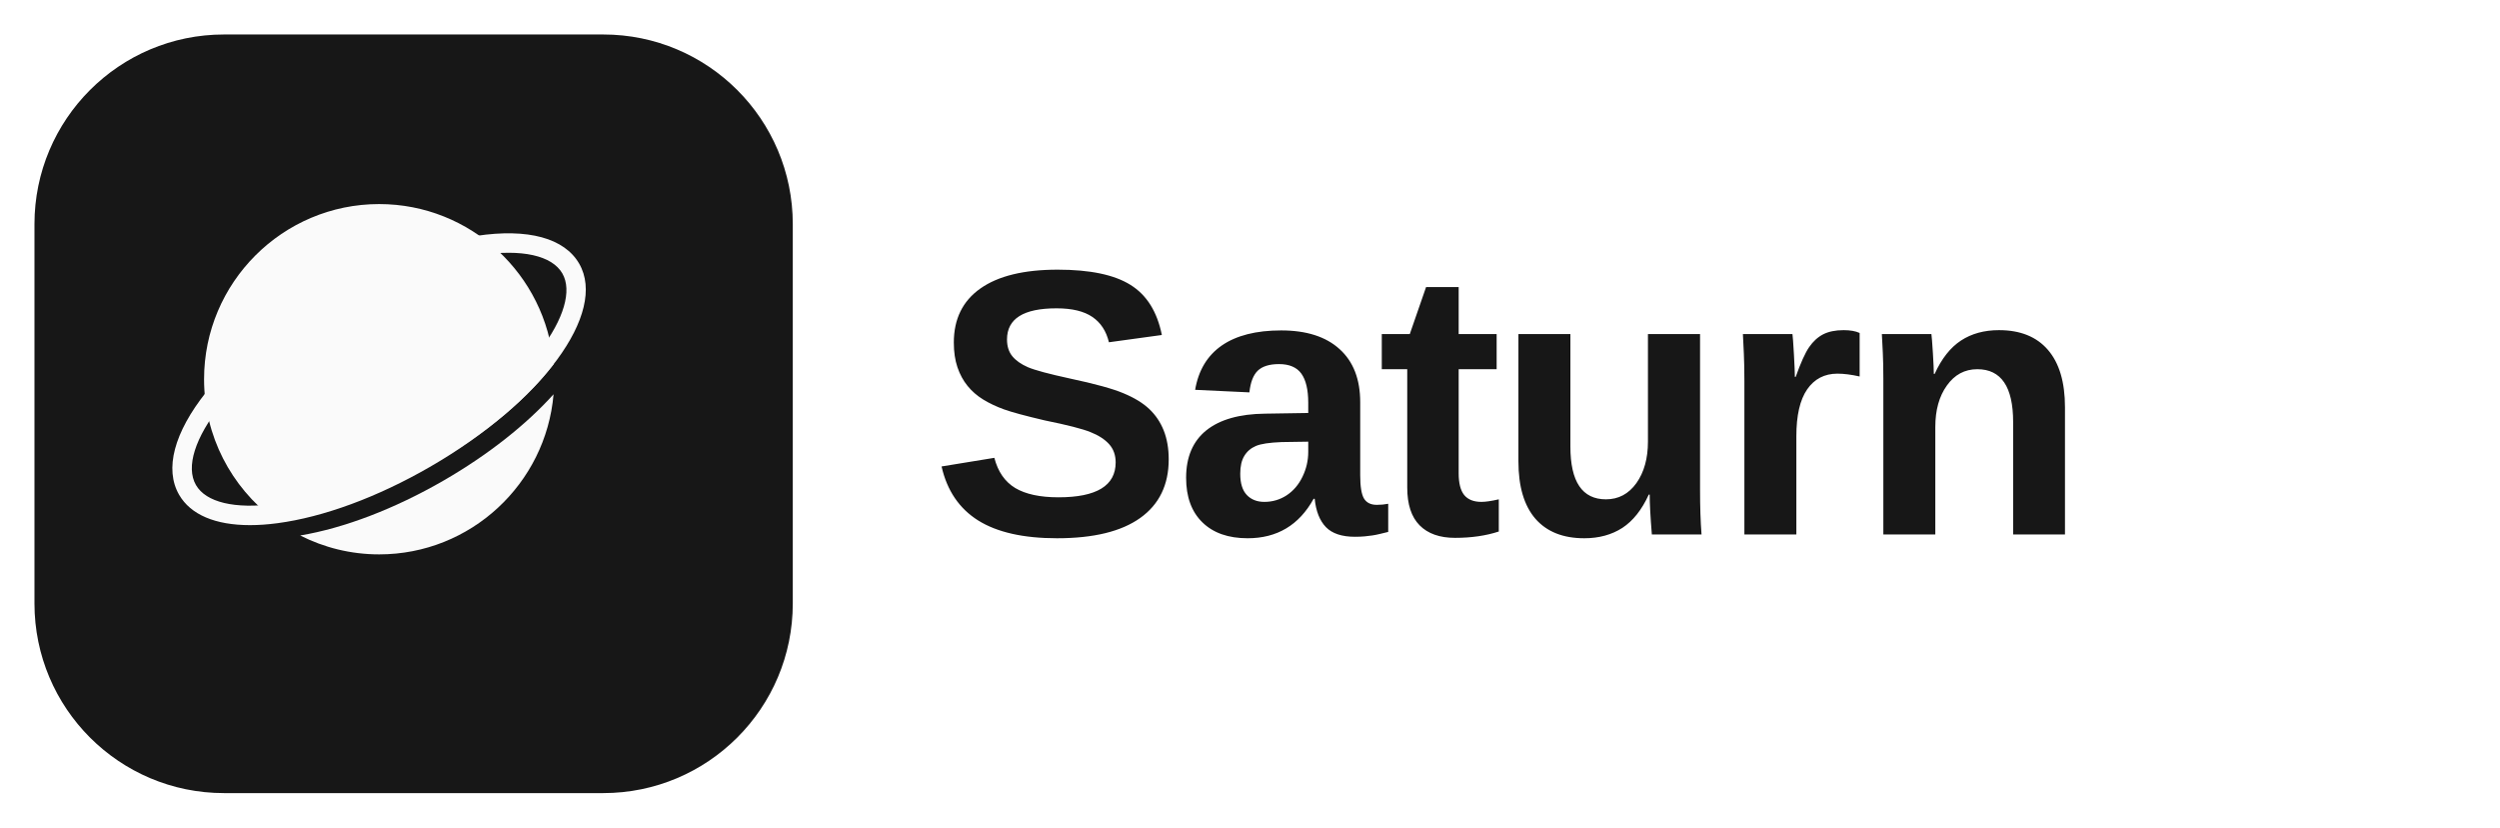
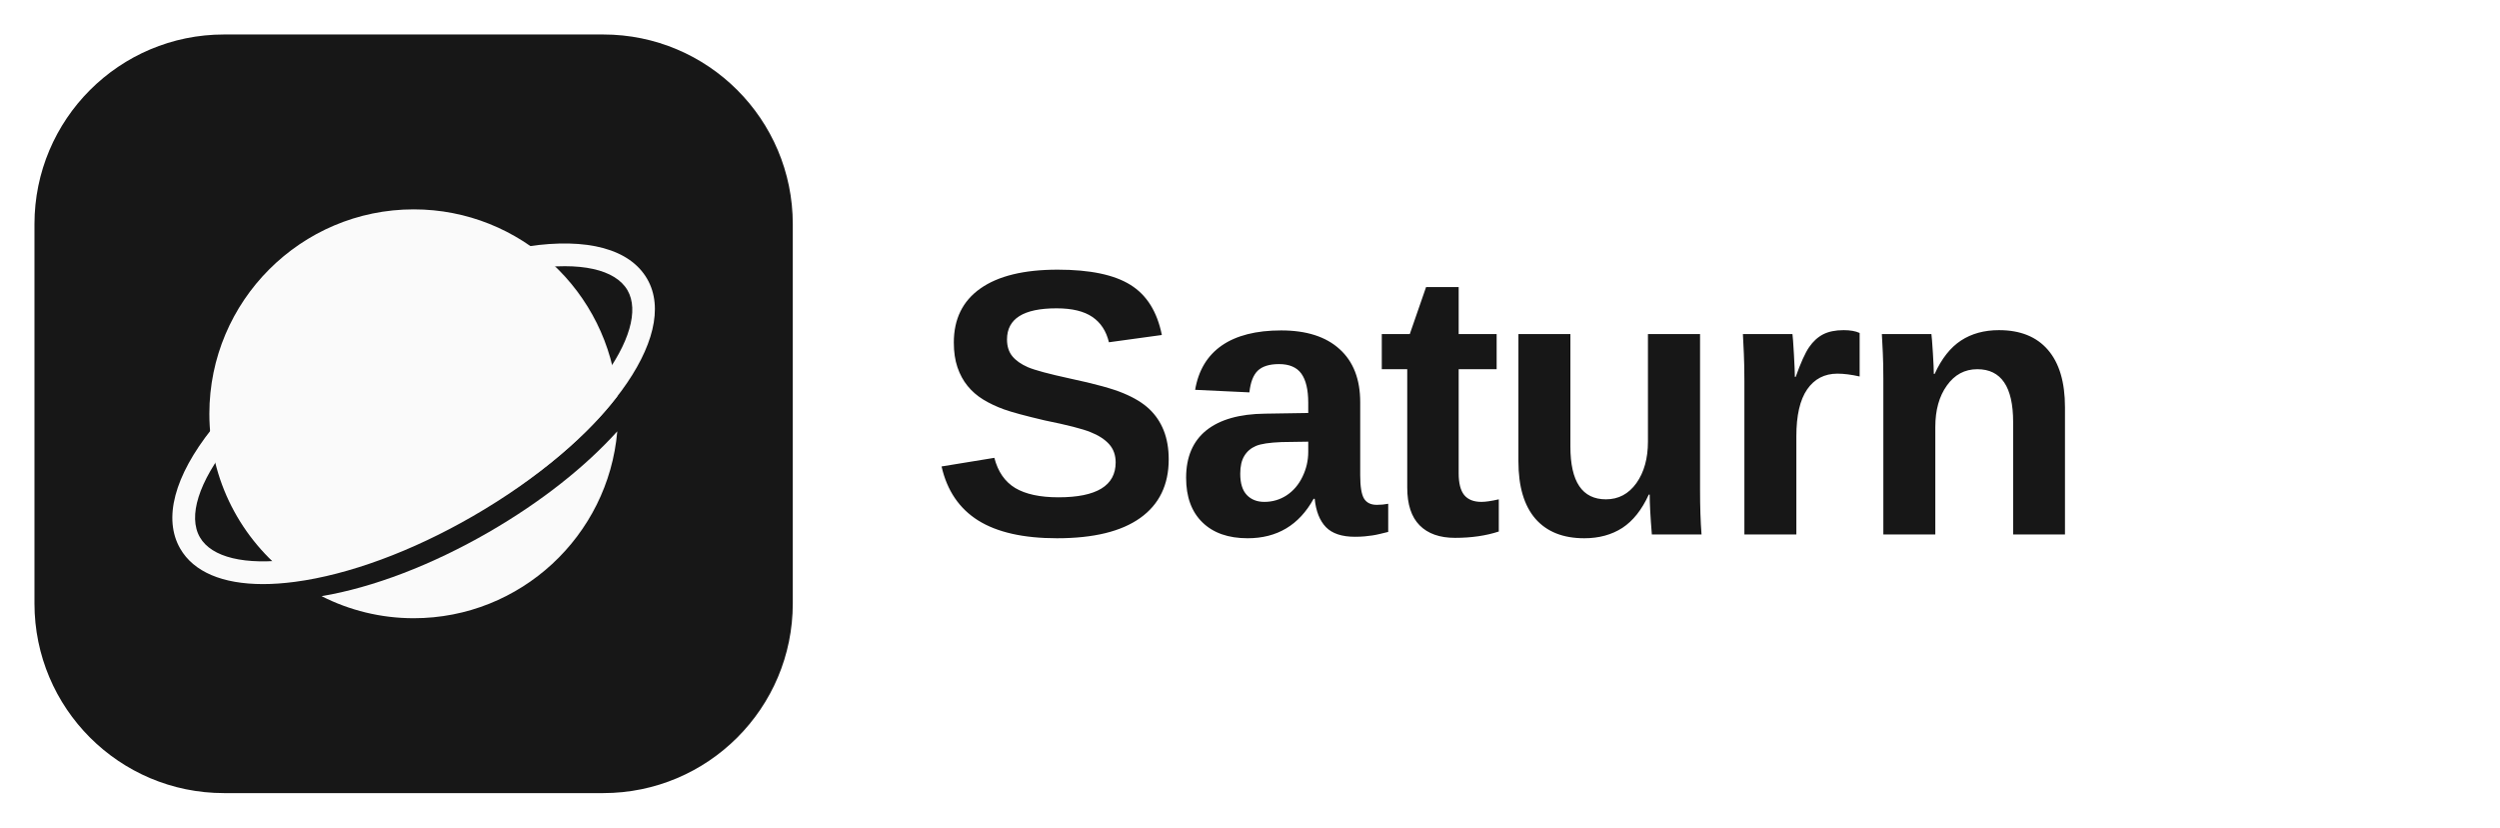
<svg xmlns="http://www.w3.org/2000/svg" width="290" height="96" viewBox="0 0 290 96" fill="none">
  <style>
    .wordmark { fill: #171717; }
    @media (prefers-color-scheme: dark) { .wordmark { fill: #FAFAFA; } }
  </style>
  <rect x="4" y="4" width="88" height="88" rx="22" fill="#171717" />
-   <g transform="translate(20 20) scale(0.0952)" fill="#FAFAFA">
+   <g transform="translate(20 20) scale(0.111111)" fill="#FAFAFA">
    <path d="M495.947,111.21c-18.032-31.24-62.452-43.284-125.068-33.92c-6.476,0.976-10.94,7.008-9.968,13.488 c0.964,6.48,7.008,10.944,13.48,9.98c51.556-7.712,88.372,0.42,101.012,22.316c24.088,41.72-39.852,138.192-173.432,215.312 c-61.076,35.264-123.98,58.544-177.132,65.56c-48.868,6.448-83.876-1.936-96.048-23.016c-12.636-21.892-1.284-57.828,31.14-98.592 c4.076-5.128,3.228-12.588-1.9-16.668c-5.116-4.08-12.584-3.228-16.664,1.896C1.979,317.09-9.785,361.562,8.243,392.794 c14.02,24.272,44.172,37,86.408,37c10.392,0,21.508-0.776,33.292-2.336c56.16-7.412,122.18-31.752,185.888-68.532 C450.571,279.978,530.563,171.17,495.947,111.21z" />
    <path d="M252.099,38.574c-117.684,0-213.432,95.744-213.432,213.428c0,69.496,33.408,131.32,84.984,170.32 c5.712-0.348,11.656-0.92,17.828-1.74c53.152-7.012,116.06-30.296,177.132-65.56c66.98-38.668,116.436-82.204,146.084-121.264 C455.403,124.59,363.631,38.574,252.099,38.574z" />
    <path d="M330.471,375.566c-59.5,34.352-121.008,57.84-174.616,66.832c28.936,14.692,61.624,23.028,96.248,23.028 c111.5,0,203.248-85.964,212.588-195.088C431.775,306.83,385.767,343.642,330.471,375.566z" />
  </g>
  <text class="wordmark" x="108" y="62" font-family="Arial, Helvetica, sans-serif" font-size="44" font-weight="700" letter-spacing="-1">Saturn</text>
</svg>
